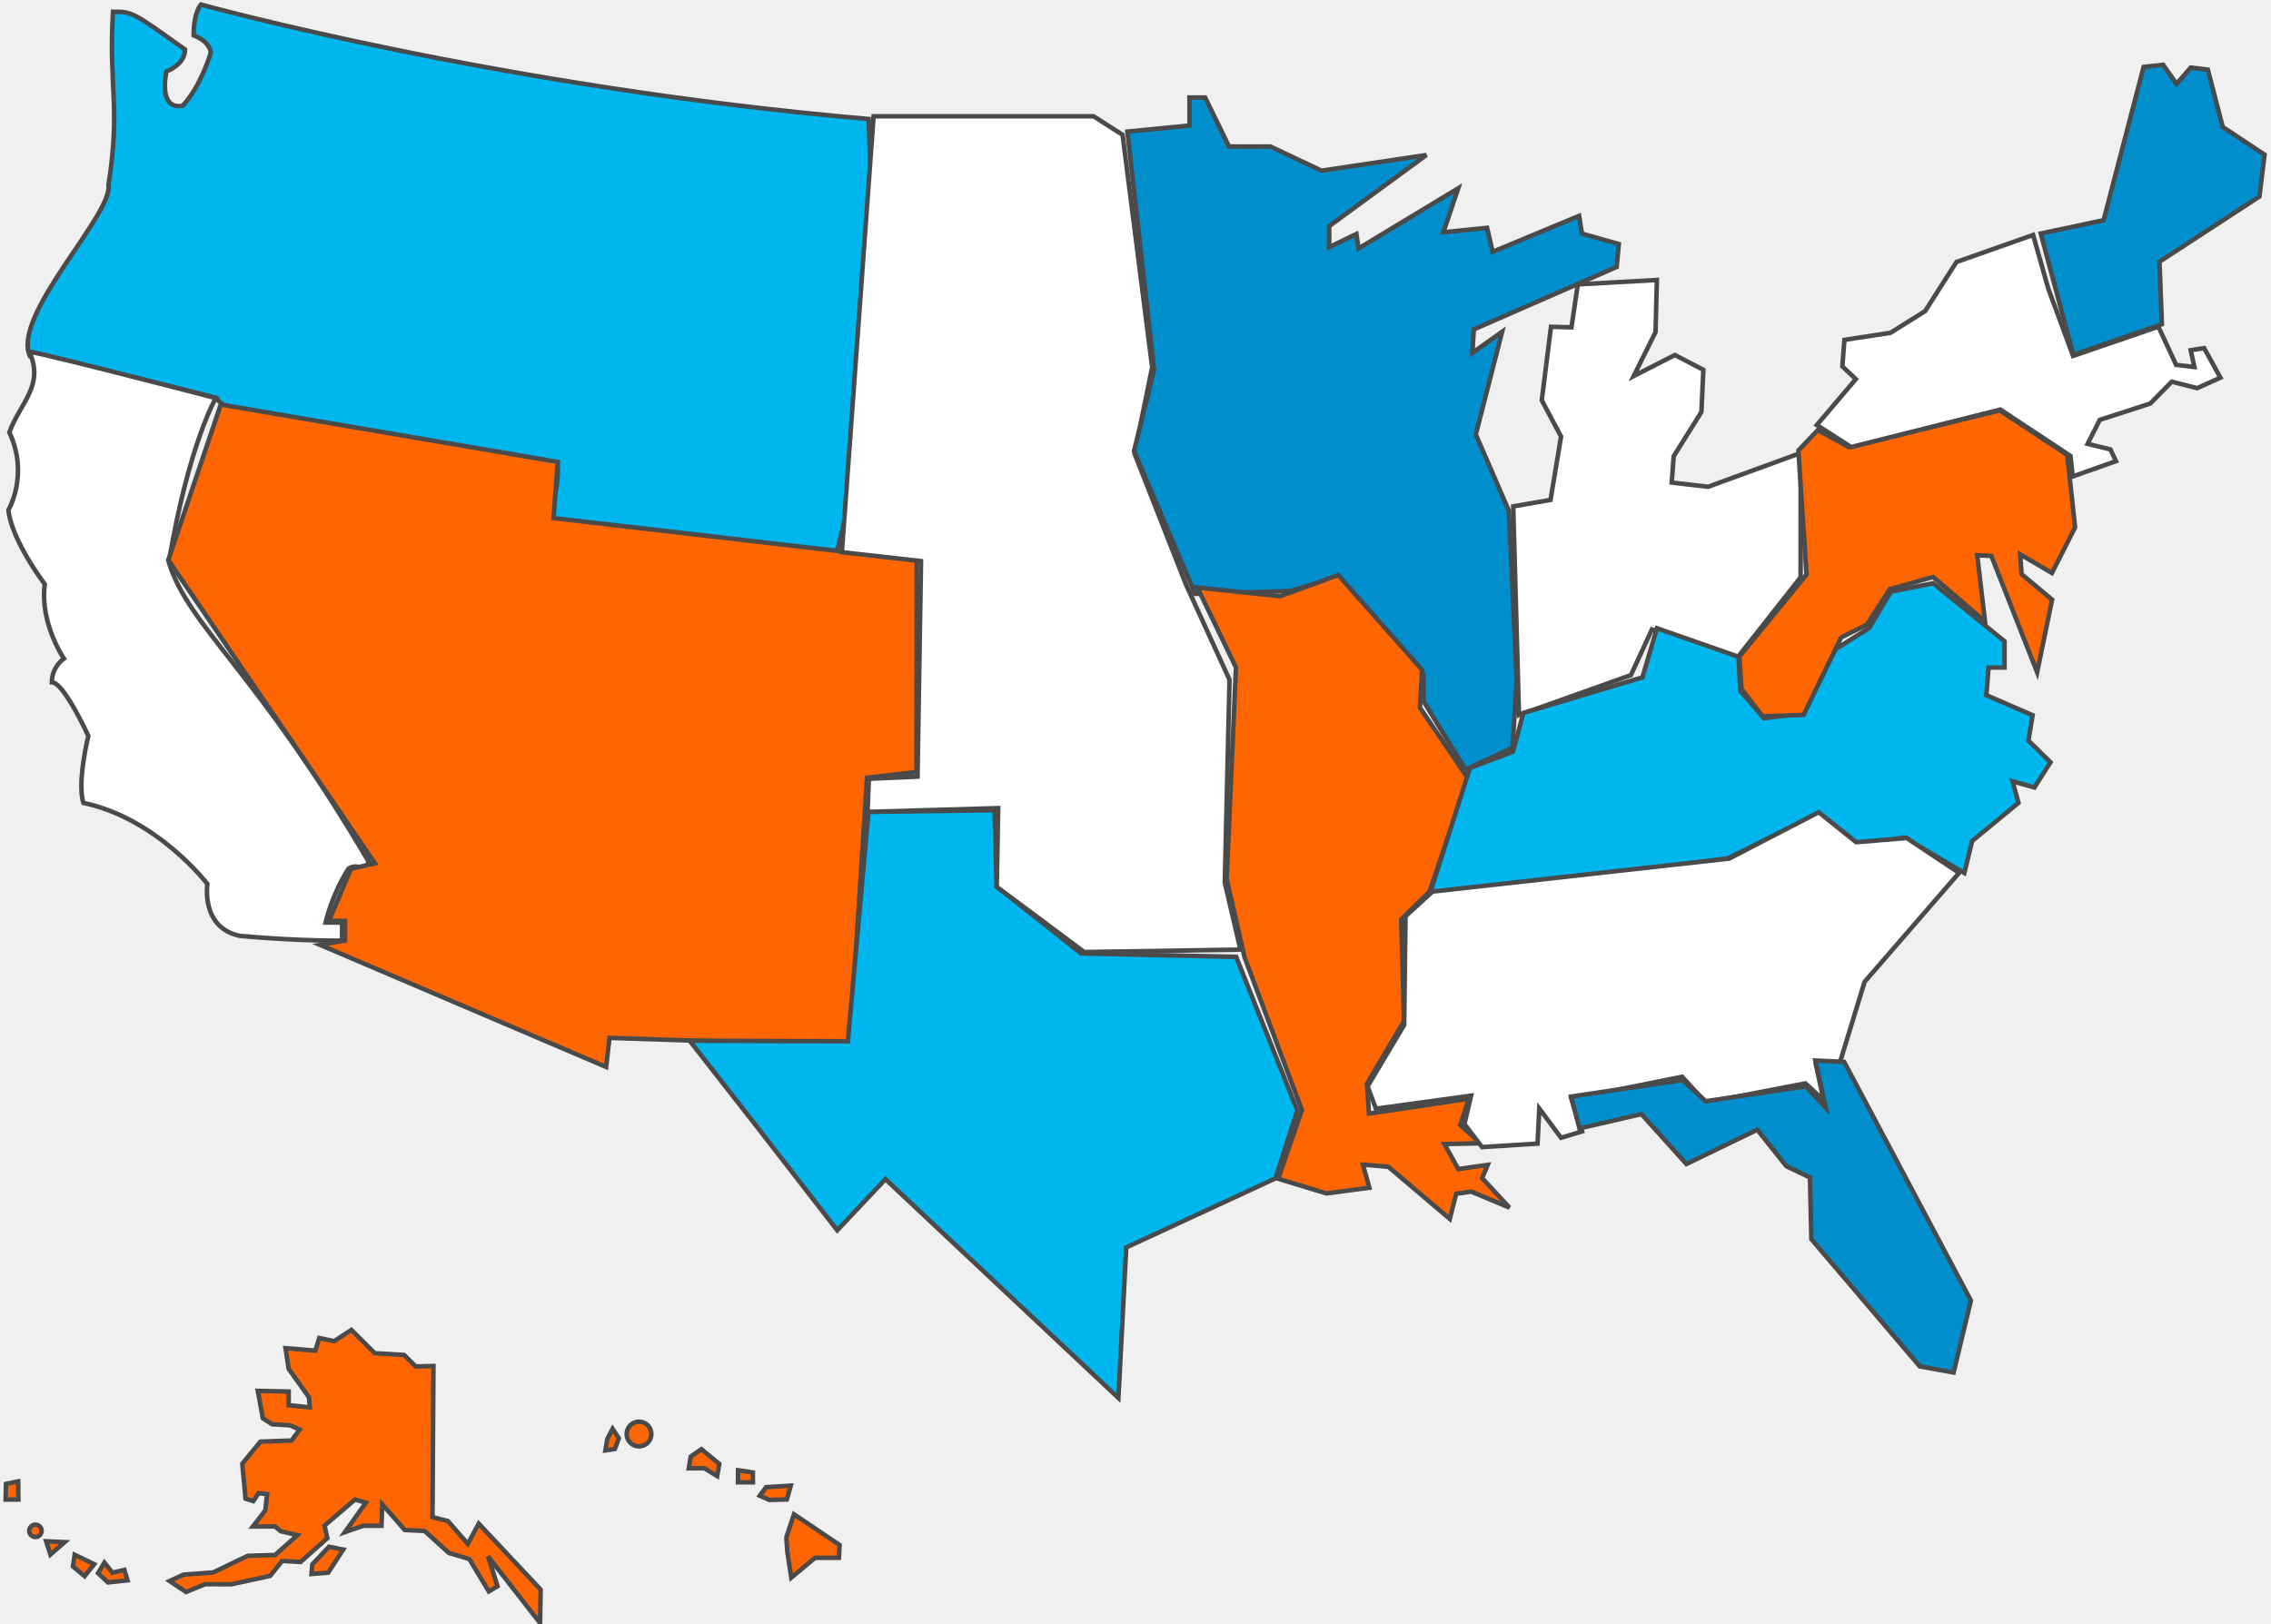
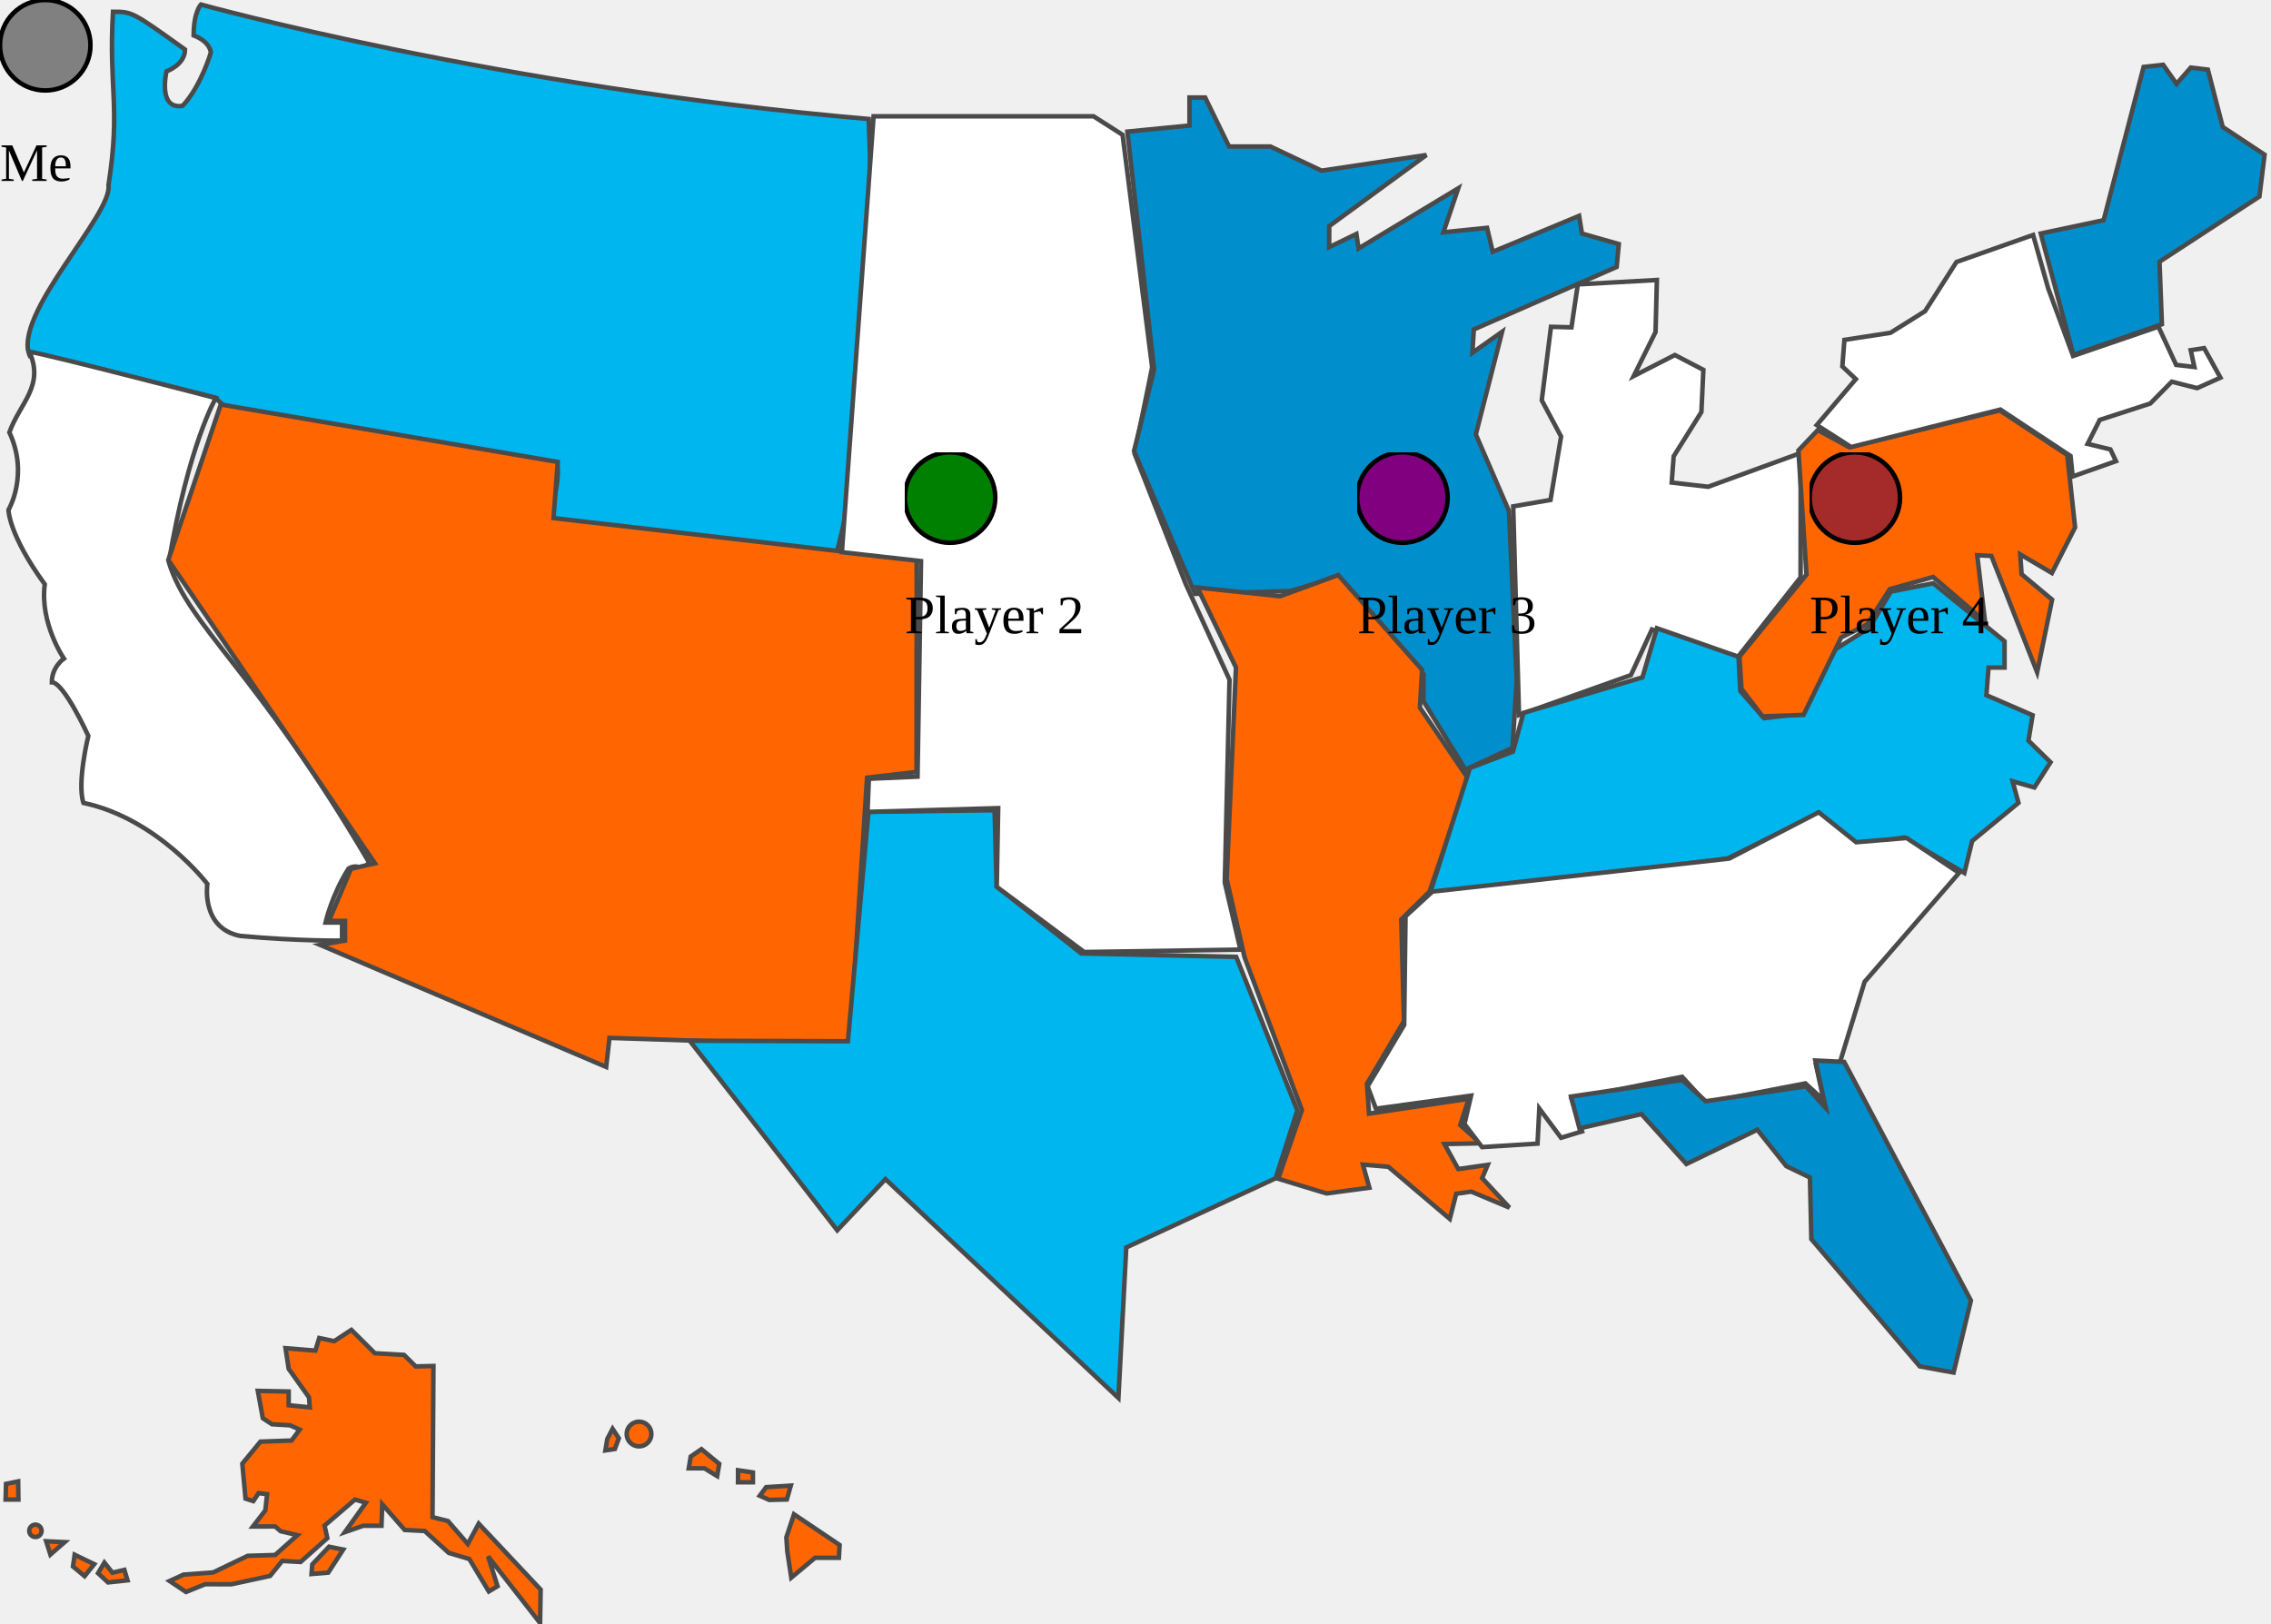
<svg xmlns="http://www.w3.org/2000/svg" width="502px" height="359px" viewBox="0 0 502 359" version="1.1">
  <defs />
  <style>
        #region1:hover, #region2:hover, #region3:hover, #region4:hover, #region5:hover, #region6:hover, #region7:hover, #region8:hover, #region9:hover, #region10:hover, #region11:hover, #region12:hover, #region13:hover, #region14:hover, #region15:hover {
            fill: #fffb95;
            cursor: pointer;
        }
    </style>
  <g id="Page-1" stroke="none" stroke-width="1" fill="none" fill-rule="evenodd">
    <g id="usa" transform="translate(1, 1)" stroke="#4A4A4A">
      <g id="region15" transform="translate(0, 292.3497)" fill="#FF6601">
        <path d="M94.814,8.643 L94.606,42.062 L98.027,42.922 L102.407,47.973 L104.82,43.494 L118.509,58.074 L118.383,65.46 L106.886,50.731 L108.983,57.325 L107.054,58.483 L102.743,51.316 L98.204,49.962 L92.875,45.117 L88.457,44.889 L83.494,39.206 L83.327,43.962 L79.303,43.962 L75.23,45.375 L79.876,38.87 L77.473,38.168 L70.742,43.93 L71.356,46.698 L65.445,51.967 L61.371,51.739 L58.711,55.051 L50.152,56.898 L44.359,56.879 L40.117,58.599 L36.499,56.177 L39.573,54.763 L46.12,54.279 L53.761,50.61 L59.811,50.424 L64.745,46.034 L61.045,45.174 L59.818,44.114 L54.904,44.124 L57.652,40.556 L58.038,36.979 L56.168,36.742 L54.992,38.513 L53.272,37.96 L52.56,30.239 L56.564,25.365 L63.445,25.118 L65.246,22.696 L63.12,21.757 L59.126,21.519 L57.099,20.194 L55.991,14.144 L62.813,14.283 L62.813,17.319 L67.482,17.784 L67.313,15.589 L62.816,9.273 L62.114,4.706 L68.708,5.24 L69.569,2.461 L72.87,3.153 L76.669,0.661 L81.859,5.823 L88.304,6.187 L90.895,8.738 L94.814,8.643 Z" id="Path-15" />
        <path d="M68.027,52.502 L67.869,54.628 L71.557,54.321 L74.858,49.229 L71.734,48.597 L68.027,52.502 Z" id="Path-16" />
        <path d="M22.075,52.105 L20.68,54.448 L22.875,56.485 L27.185,56.02 L26.493,53.714 L23.853,54.337 L22.075,52.105 Z" id="Path-17" />
        <path d="M15.5,50.369 L15.133,52.968 L17.704,55.103 L19.819,52.453 L15.5,50.369 Z" id="Path-18" />
        <path d="M9.209,47.393 L10.139,50.321 L13.292,47.582 L9.209,47.393 Z" id="Path-19" />
        <path d="M0.332,34.703 L0.243,38.172 L3.07,38.172 L3.011,34.149 L0.332,34.703 Z" id="Path-20" />
        <circle id="Oval-1" cx="6.831" cy="45.082" r="1.366" />
        <circle id="Oval-2" cx="140.255" cy="23.679" r="2.732" />
        <path d="M151.68,28.662 L154.052,27.031 L157.987,30.281 L157.532,32.983 L154.713,31.262 L151.253,31.262 L151.68,28.662 Z" id="Path-21" />
        <path d="M162.146,31.696 L162.136,34.355 L165.429,34.355 L165.429,32.179 L162.146,31.696 Z" id="Path-22" />
        <path d="M168.351,35.431 L166.948,37.319 L169.034,38.249 L172.931,38.151 L173.801,35.086 L168.351,35.431 Z" id="Path-23" />
        <path d="M174.509,41.431 L172.818,46.532 L173.026,49.616 L173.915,55.429 L179.174,51.039 L184.434,51.049 L184.593,48.212 L174.509,41.431 Z" id="Path-24" />
        <path d="M133.238,24.78 L132.823,27.3 L134.92,26.984 L135.789,24.621 L134.414,22.524 L133.238,24.78 Z" id="Path-25" />
      </g>
      <path d="M23.978,1.601 C22.986,18.645 25.705,22.392 22.986,39.9 C23.978,46.432 1.475,68.781 5.628,77.759 C16.007,78.981 46.726,86.944 46.726,86.944 C46.726,86.944 53.282,98.722 122.222,101.557 C122.969,108.521 118.612,113.954 122.969,113.954 C150.328,122.437 183.574,122.437 183.574,122.437 C183.574,122.437 193.747,90.758 191.026,25.307 C109.453,18.304 43.424,0 43.424,0 C43.424,0 41.804,1.601 41.804,6.825 C45.6,8.304 45.6,10.644 45.6,10.644 C45.6,10.644 43.424,18.087 39.368,22.392 C33.78,23.312 35.807,14.775 35.807,14.775 C35.807,14.775 39.9,13.337 39.9,9.949 C28.246,1.601 28.214,1.601 23.978,1.601 Z" id="region14" fill="#00B6EF" />
      <path d="M5.473,76.741 C8.896,84.275 3.426,88.061 1.071,94.579 C5.473,104.005 0.873,111.721 0.873,111.721 C0.873,111.721 0.873,117.127 8.896,128.168 C7.756,136.769 13.128,144.595 13.128,144.595 C13.128,144.595 10.458,146.402 10.458,149.834 C13.128,149.834 18.523,161.693 18.523,161.693 C18.523,161.693 15.972,172.074 17.446,176.502 C33.866,179.992 44.836,194.416 44.836,194.416 C44.836,194.416 43.335,204.219 52.143,205.919 C65.537,207.111 74.611,206.941 74.611,206.941 L74.611,202.956 L70.962,202.956 C70.962,202.956 72.29,196.953 76.047,191.013 C78.517,189.627 78.853,192.175 80.558,189.627 C55.711,147.247 40.716,137.581 36.316,123.303 C40.716,97.142 46.697,87.008 46.697,87.008 C46.697,87.008 10.458,77.574 5.473,76.741 Z" id="region13" fill="#FFFFFF" />
      <path d="M47.802,88.433 L122.287,101.123 L121.357,113.539 L201.634,122.826 L201.597,169.66 L190.661,170.925 L186.845,230.209 L133.725,228.452 L132.99,234.878 L69.754,207.892 L75.27,206.944 L75.27,202.591 L71.709,202.591 L76.572,191.086 L81.873,189.859 L36.202,122.807 L47.802,88.433 Z" id="region12" fill="#FF6601" />
      <path d="M151.449,229.08 L166.99,248.949 L184.07,270.993 L194.729,259.684 L246.22,308.055 L247.96,274.782 L280.967,259.501 L285.768,244.477 L272.263,210.548 L237.984,209.776 L219.305,194.987 L218.85,178.122 L190.972,178.478 L186.426,229.202 L151.449,229.08 Z" id="region11" fill="#00B6EF" />
      <path d="M192.105,24.713 L240.736,24.713 L247.143,28.804 L253.684,80.201 L249.788,99.279 L261.118,128.141 L270.782,149.281 L269.738,194.117 L273.199,208.938 L238.667,209.475 L219.33,195.06 L219.647,177.66 L190.764,178.489 L191.061,171.169 L201.819,170.696 L202.591,123.05 L185.095,121.078 L192.105,24.713 Z" id="region10" fill="#FFFFFF" />
      <path d="M248.211,28.094 L261.936,26.748 L261.936,20.556 L265.396,20.556 L270.677,31.391 L279.818,31.391 L291.128,36.729 L314.304,33.269 L292.828,48.988 L292.81,53.636 L298.825,50.728 L299.3,53.933 L321.344,40.626 L318.061,50.354 L327.712,49.367 L328.959,54.668 L348.056,46.722 L348.688,50.637 L356.835,52.953 L356.362,58.014 L324.784,71.828 L324.468,76.99 L331.04,72.347 L325.227,95.043 L332.545,111.963 L334.265,149.45 L333.335,164.315 L322.936,169.141 L313.644,153.996 L313.663,148.044 L294.346,126.653 L284.219,129.657 L263.161,130.288 L249.682,98.699 L254.109,80.71 L248.211,28.094 Z" id="region9" fill="#008FCC" />
      <path d="M263.686,128.892 L281.972,130.81 L294.806,126.122 L313.347,147.078 L312.872,155.441 L323.505,171.103 L314.985,196.133 L308.736,202.262 L309.35,224.737 L301.164,238.591 L301.619,245.195 L323.664,241.912 L321.785,247.725 L326.257,251.761 L318.288,251.919 L321.35,257.453 L327.858,256.523 L326.631,259.453 L332.659,265.979 L324.215,262.437 L320.894,262.912 L319.471,268.471 L305.89,256.946 L300.273,256.473 L301.696,261.576 L292.222,262.841 L281.544,259.597 L286.782,244.416 L274.105,210.612 L270.152,193.331 L272.208,146.572 L263.686,128.892 Z" id="region8" fill="#FF6601" />
      <path d="M333.49,110.946 L341.738,109.523 L344.072,95.506 L339.803,87.498 L341.84,71.248 L346.368,71.367 L347.772,61.874 L365.25,60.899 L364.953,72.406 L360.127,82.134 L369.222,77.485 L375.528,80.768 L375.092,90.08 L368.963,99.871 L368.527,105.684 L376.58,106.614 L397.036,99.143 L397.018,126.64 L382.841,144.631 L364.156,138.165 L359.507,148.249 L334.774,157.066 L333.49,110.946 Z" id="region7" fill="#FFFFFF" />
      <path d="M314.907,197.12 L323.92,168.794 L333.433,165.176 L335.749,156.611 L362.063,148.742 L365.263,137.887 L383.296,144.195 L383.689,151.766 L388.928,157.774 L396.739,156.826 L404.747,142.512 L412.198,137.825 L416.962,129.797 L426.336,127.939 L442.105,140.773 L442.105,146.586 L438.562,146.586 L438.089,152.696 L448.31,157.123 L447.379,162.736 L452.264,167.517 L448.703,173.095 L443.877,171.729 L445.179,176.493 L434.939,184.931 L433.218,191.991 L419.89,184.142 L408.897,185.862 L400.295,179.157 L380.843,188.804 L314.907,197.12 Z" id="region6" fill="#00B6EF" />
      <path d="M326.608,252.597 L338.867,251.825 L339.26,244.071 L344.061,250.535 L348.709,249.13 L346.376,241.951 L370.83,237.05 L376.049,242.742 L398.075,238.511 L402.111,242.211 L400.408,234.361 L405.709,233.886 L411.168,216.055 L432.048,191.974 L420.461,184.263 L409.308,185.193 L401.022,178.57 L381.236,188.811 L315.64,196.109 L309.688,201.569 L309.391,225.588 L301.306,239.169 L303.147,244.109 L324.18,241.223 L322.717,247.492 L326.608,252.597 Z" id="region5" fill="#FFFFFF" />
      <path d="M346.276,241.424 L348.135,248.465 L361.835,245.302 L371.78,256.333 L387.441,248.762 L393.868,256.813 L399.087,259.324 L399.396,272.943 L423.359,301.073 L430.835,302.439 L434.668,286.524 L406.652,233.763 L400.282,233.466 L402.598,243.947 L398.188,239.158 L376.044,242.461 L370.902,237.774 L346.276,241.424 Z" id="region4" fill="#008FCC" />
      <path d="M396.534,98.59 L400.823,94.081 L407.742,97.857 L441.052,89.735 L455.957,99.577 L457.697,115.594 L452.572,125.676 L445.57,121.565 L445.867,125.936 L452.611,131.571 L449.308,147.626 L439.188,121.907 L436.063,121.748 L437.783,136.384 L426.315,126.56 L416.725,129.25 L411.659,137.099 L405.985,139.926 L397.68,157.049 L388.604,157.365 L383.954,151.294 L383.499,144.152 L398.325,126.023 L396.534,98.59 Z" id="region3" fill="#FF6600" />
      <path d="M400.597,92.966 L408.194,97.831 L441.17,89.545 L456.686,99.805 L457.161,104.334 L466.731,100.949 L465.504,98.355 L460.463,97.13 L463.145,91.829 L474.316,88.211 L479.06,83.385 L484.677,84.808 L489.82,82.492 L486.22,75.966 L483.254,76.421 L484.064,80.139 L480.028,79.665 L476.112,71.221 L457.25,77.686 L451.754,62.776 L448.413,50.948 L431.473,56.92 L424.534,67.794 L416.885,72.575 L406.702,74.137 L406.246,80.007 L409.233,82.816 L400.597,92.966 Z" id="region2" fill="#FFFFFF" />
      <path d="M450.108,50.618 L457.307,77.445 L476.884,70.682 L476.353,56.863 L498.435,42.453 L499.58,33.198 L490.327,27.068 L487.043,14.392 L483.267,13.937 L480.124,17.537 L477.157,13.323 L472.843,13.798 L464.001,47.684 L450.108,50.618 Z" id="region1" fill="#008FCC" ng-click="mapClicked('region1')" />
    </g>
  </g>
+   <svg x="{{currentPlayer.x}}" y="{{currentPlayer.y}}" id="player1">
+     <circle cx="10" cy="10" r="10" stroke="black" stroke-width="1" fill="gray" />
+     <text x="0" y="40" fill="black">Me</text>
+   </svg>
+   <svg x="200" y="100" id="player2">
+     <circle cx="10" cy="10" r="10" stroke="black" stroke-width="1" fill="green" />
+     <text x="0" y="40" fill="black">Player 2</text>
+   </svg>
+   <svg x="300" y="100" id="player3">
+     <circle cx="10" cy="10" r="10" stroke="black" stroke-width="1" fill="purple" />
+     <text x="0" y="40" fill="black">Player 3</text>
+   </svg>
+   <svg x="400" y="100" id="player4">
+     <circle cx="10" cy="10" r="10" stroke="black" stroke-width="1" fill="brown" />
+     <text x="0" y="40" fill="black">Player 4</text>
+   </svg>
</svg>
